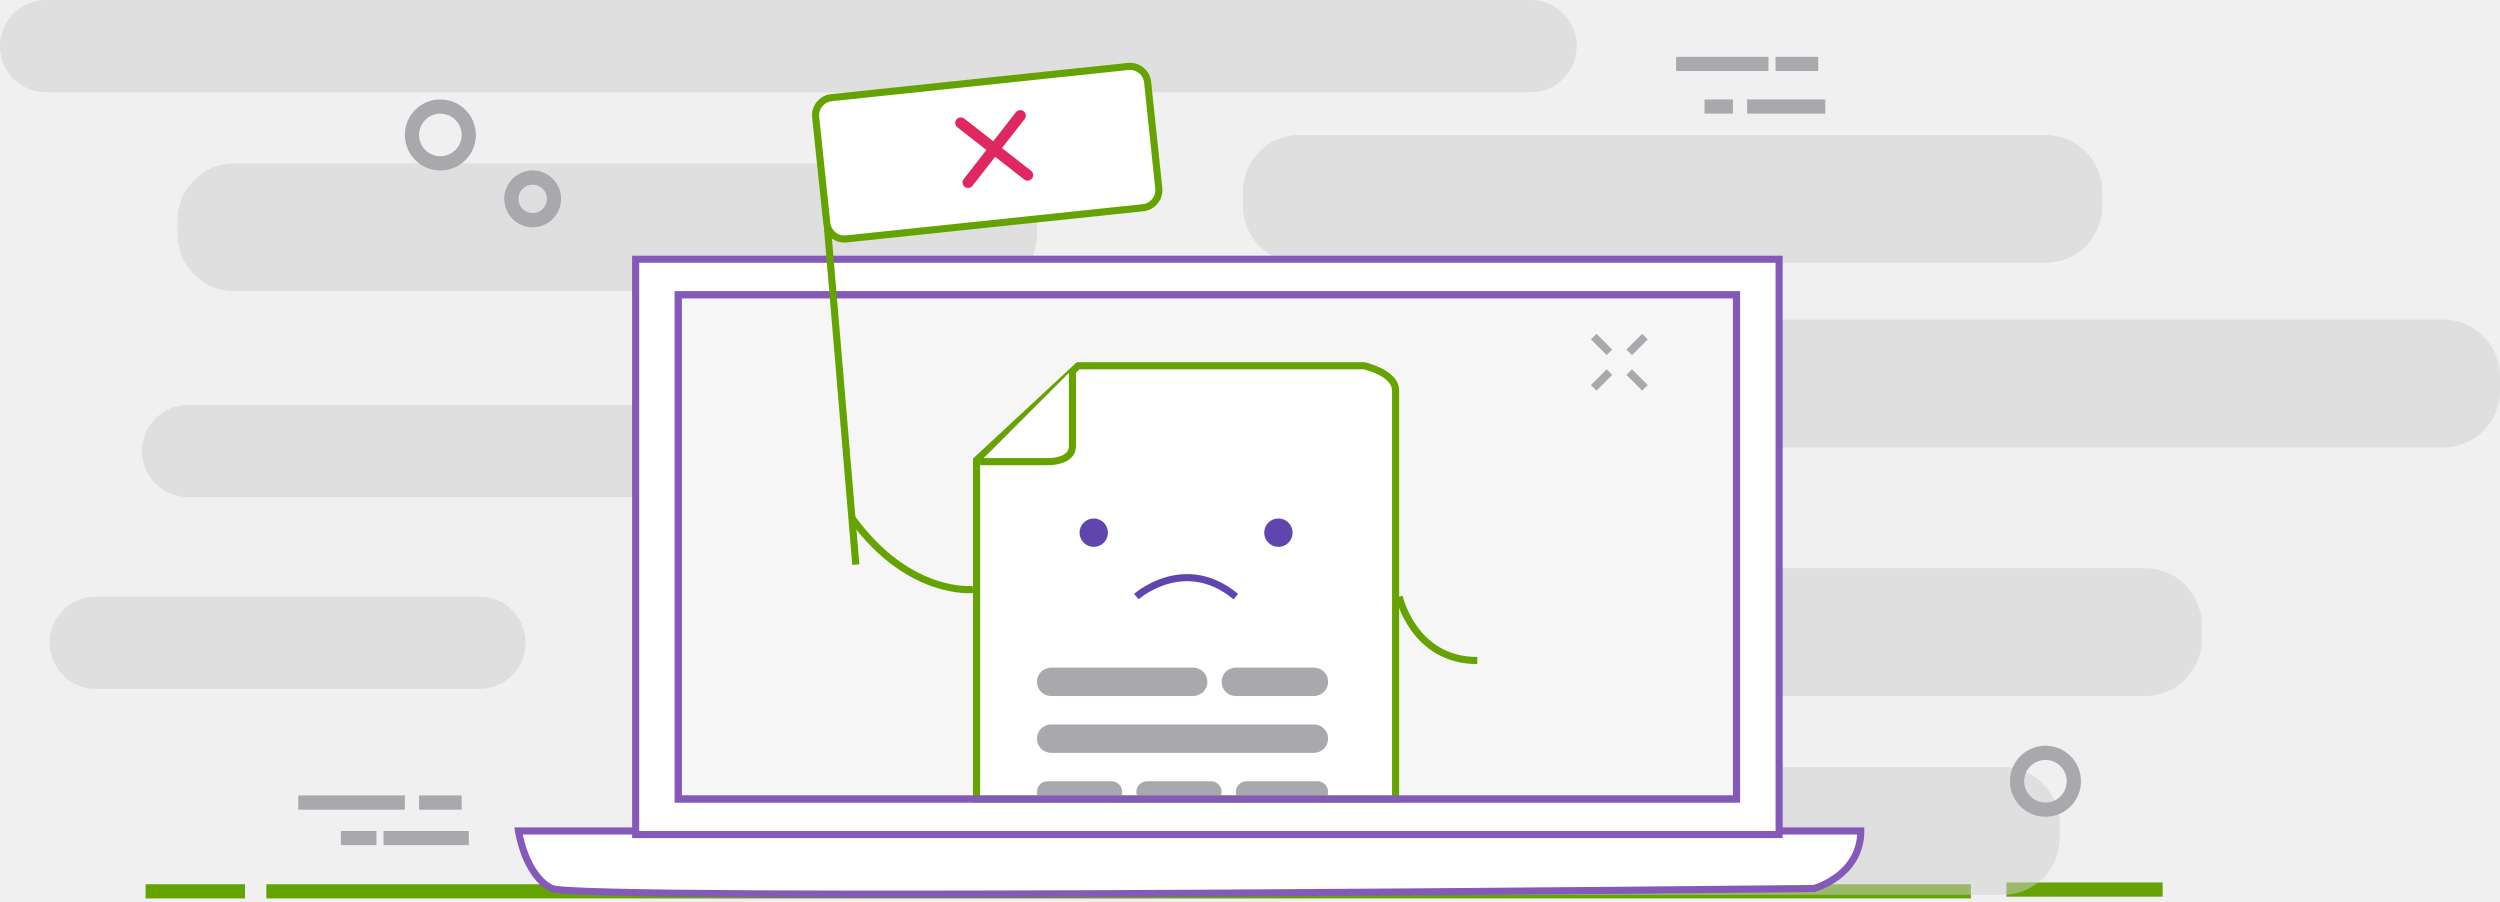
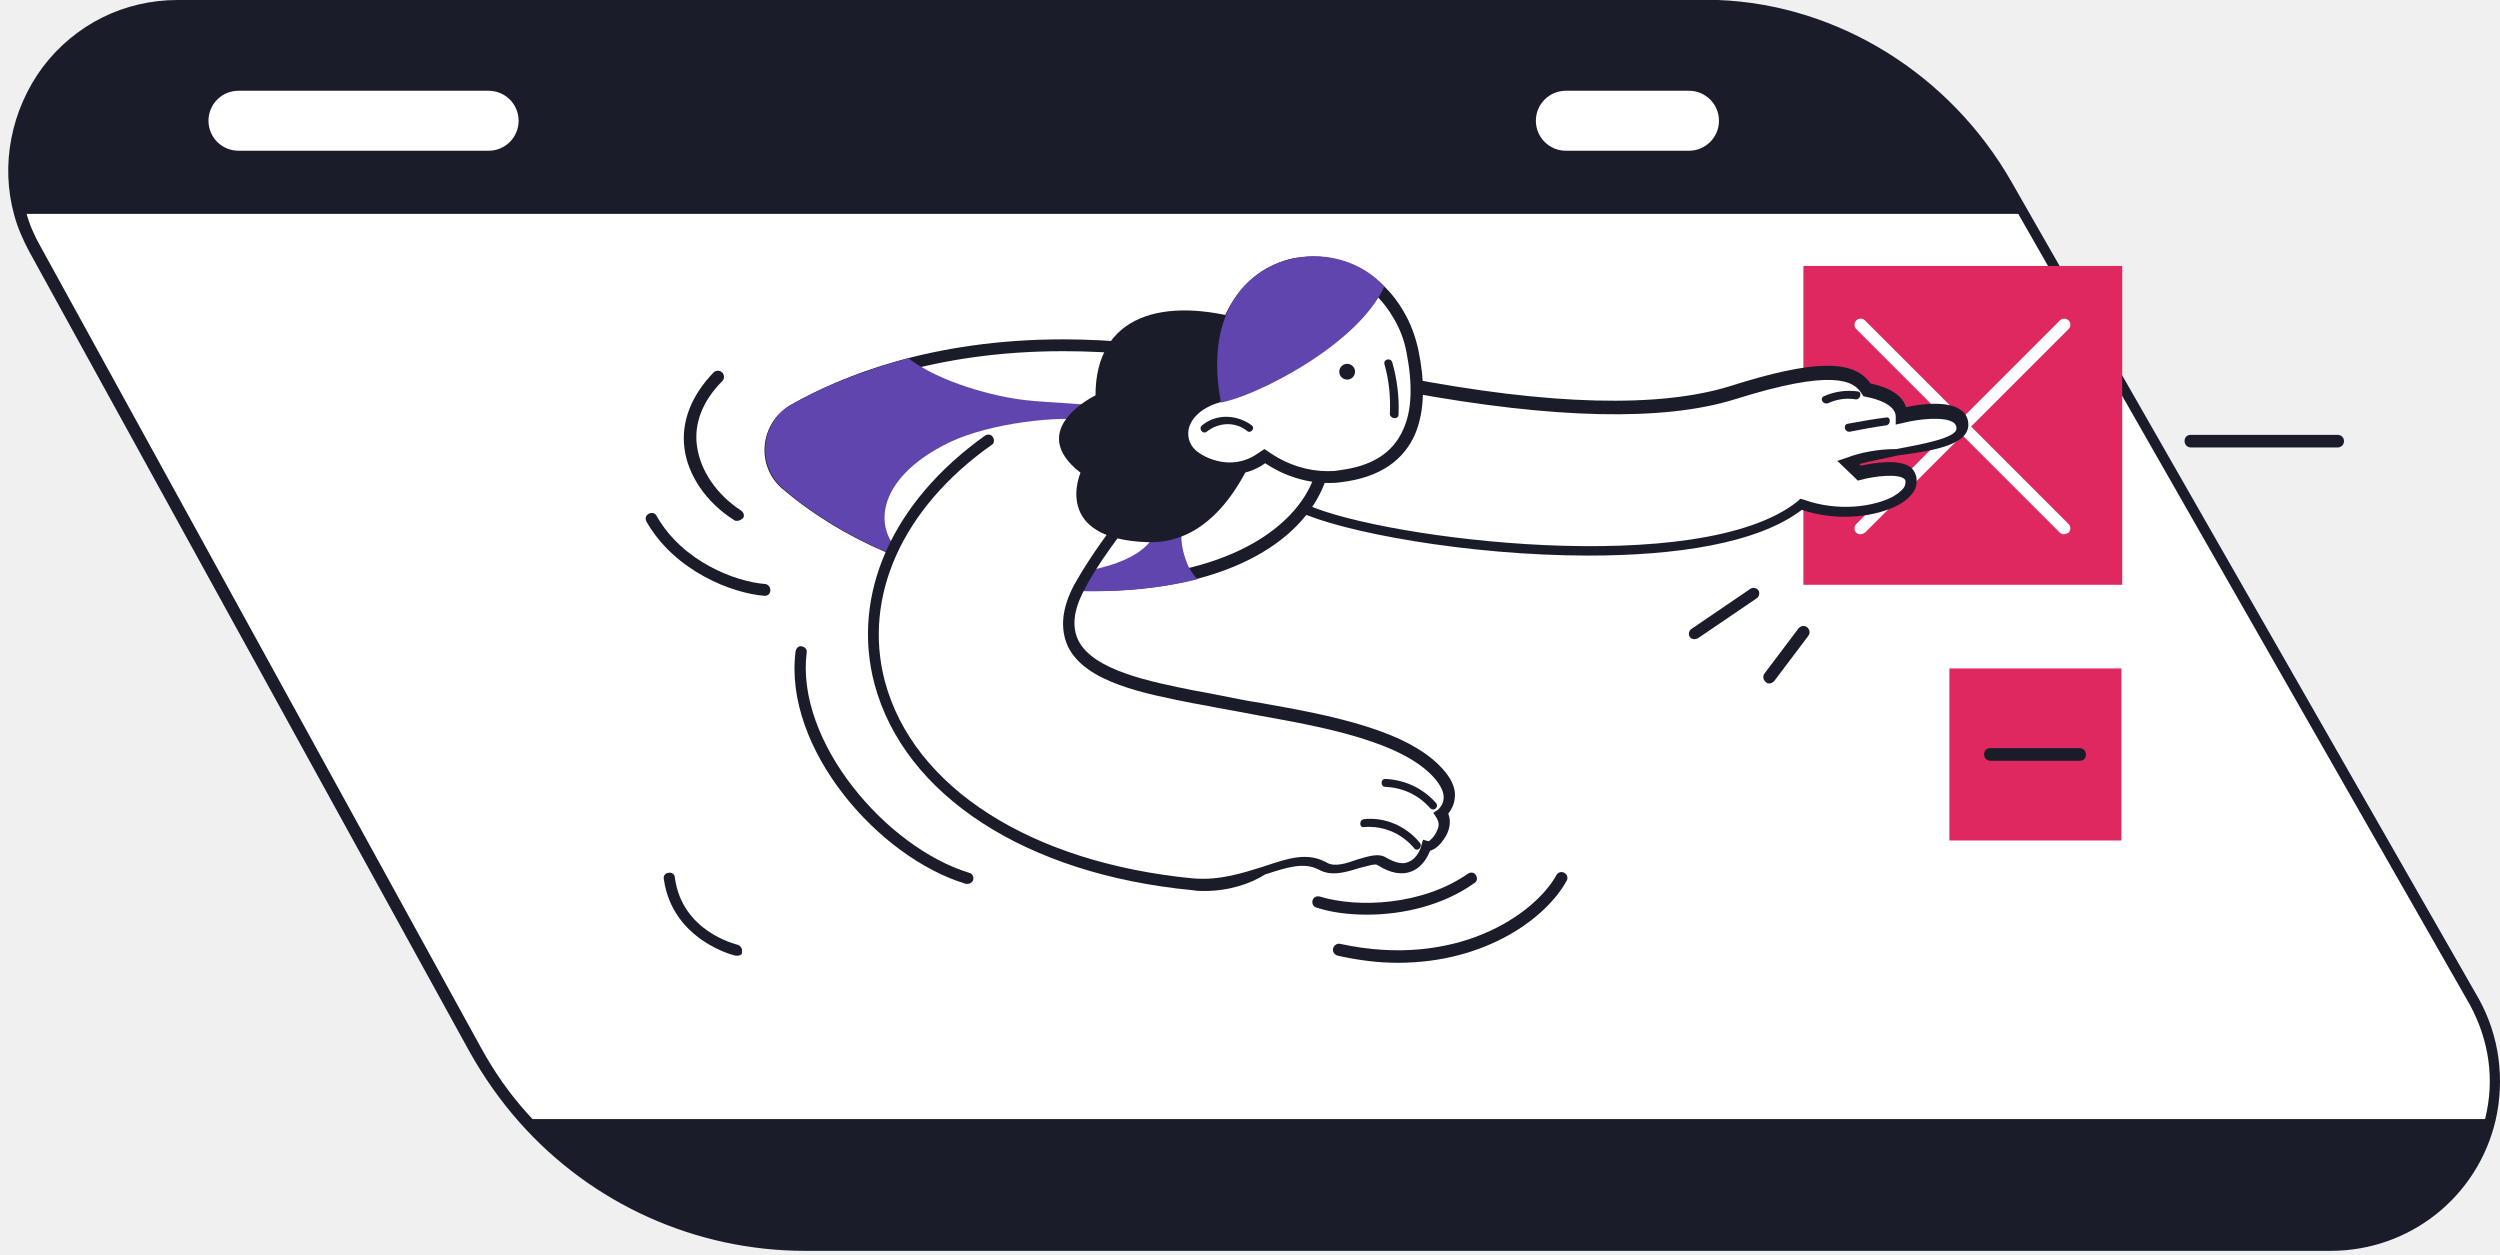
- <svg xmlns="http://www.w3.org/2000/svg" width="352" height="127" viewBox="0 0 352 127" fill="none">
-   <g id="ilustraÃ§Ã£o">
-     <path id="Line 3" d="M38.5 125.5H276.5" stroke="#65A300" stroke-width="2" stroke-linecap="square" />
-     <path id="Line 2" d="M21.5 125.5H33.5" stroke="#65A300" stroke-width="2" stroke-linecap="square" />
-     <path id="Line 2 Copy" d="M283.5 125.25H303.5" stroke="#65A300" stroke-width="2" stroke-linecap="square" />
-     <g id="nuvens">
-       <path id="Rectangle Copy 6" opacity="0.509" fill-rule="evenodd" clip-rule="evenodd" d="M7 90.5C7 86.91 9.91 84 13.5 84H67.5C71.09 84 74 86.91 74 90.5V90.5C74 94.09 71.09 97 67.5 97H13.5C9.91 97 7 94.09 7 90.5V90.5Z" fill="#CDCDD0" />
-       <rect id="Rectangle Copy 3" opacity="0.509" x="25" y="23" width="121" height="18" rx="8" fill="#CDCDD0" />
-       <rect id="Rectangle Copy 10" opacity="0.509" x="175" y="19" width="121" height="18" rx="8" fill="#CDCDD0" />
-       <path id="Rectangle Copy 5" opacity="0.509" fill-rule="evenodd" clip-rule="evenodd" d="M184 53C184 48.582 187.582 45 192 45H344C348.418 45 352 48.582 352 53V55C352 59.418 348.418 63 344 63H192C187.582 63 184 59.418 184 55V53Z" fill="#CDCDD0" />
-       <path id="Rectangle Copy 7" opacity="0.509" fill-rule="evenodd" clip-rule="evenodd" d="M204 88C204 83.582 207.582 80 212 80H302C306.418 80 310 83.582 310 88V90C310 94.418 306.418 98 302 98H212C207.582 98 204 94.418 204 90V88Z" fill="#CDCDD0" />
-       <path id="Rectangle Copy 8" opacity="0.509" fill-rule="evenodd" clip-rule="evenodd" d="M128 116C128 111.582 131.582 108 136 108H282C286.418 108 290 111.582 290 116V118C290 122.418 286.418 126 282 126H136C131.582 126 128 122.418 128 118V116Z" fill="#CDCDD0" />
-       <path id="Rectangle Copy 4" opacity="0.509" fill-rule="evenodd" clip-rule="evenodd" d="M20 63.5C20 59.91 22.91 57 26.5 57H235.5C239.09 57 242 59.91 242 63.5V63.5C242 67.09 239.09 70 235.5 70H26.5C22.91 70 20 67.09 20 63.5V63.5Z" fill="#CDCDD0" />
-       <path id="Rectangle Copy 9" opacity="0.509" fill-rule="evenodd" clip-rule="evenodd" d="M0 6.5C0 2.91 2.91 0 6.5 0H215.5C219.09 0 222 2.91 222 6.5V6.5C222 10.09 219.09 13 215.5 13H6.5C2.91 13 0 10.09 0 6.5V6.5Z" fill="#CDCDD0" />
-     </g>
-     <g id="computador">
-       <g id="Path 5">
-         <path fill-rule="evenodd" clip-rule="evenodd" d="M89.925 117H73C73 117 73.94 123.3 77.701 125.1C81.463 126.9 255.418 125.1 255.418 125.1C255.418 125.1 262 123.3 262 117H241.313" fill="white" />
-         <path d="M89.925 117H73C73 117 73.94 123.3 77.701 125.1C81.463 126.9 255.418 125.1 255.418 125.1C255.418 125.1 262 123.3 262 117H241.313" stroke="#8459B9" />
-       </g>
-       <rect id="Rectangle 4" x="89.5" y="36.5" width="161" height="81" fill="white" stroke="#8459B9" />
-       <rect id="Rectangle 3" opacity="0.7" x="95.5" y="41.5" width="149" height="71" fill="#F2F2F3" stroke="#8459B9" />
-       <path id="Oval 2" fill-rule="evenodd" clip-rule="evenodd" d="M158 79C159.105 79 160 78.105 160 77C160 75.895 159.105 75 158 75C156.895 75 156 75.895 156 77C156 78.105 156.895 79 158 79Z" fill="#6045AF" />
-       <path id="Oval 2 Copy" fill-rule="evenodd" clip-rule="evenodd" d="M184 79C185.105 79 186 78.105 186 77C186 75.895 185.105 75 184 75C182.895 75 182 75.895 182 77C182 78.105 182.895 79 184 79Z" fill="#6045AF" />
-       <path id="Line 4" d="M164.5 90.5H176.5" stroke="#6045AF" stroke-linecap="square" />
-     </g>
-     <g id="folha">
-       <path id="Path 2" d="M152 51.5H151.804L151.66 51.634L137.66 64.634L137.5 64.782V65V112V112.5H138H196H196.5V112H196C196.5 112 196.5 112 196.5 111.999V111.997V111.994V111.99V111.984V111.978V111.969V111.96V111.95V111.938V111.925V111.911V111.896V111.879V111.861V111.842V111.822V111.801V111.779V111.755V111.73V111.704V111.677V111.649V111.62V111.589V111.558V111.525V111.491V111.456V111.42V111.383V111.345V111.305V111.265V111.223V111.18V111.137V111.092V111.046V110.999V110.951V110.902V110.852V110.801V110.748V110.695V110.641V110.586V110.529V110.472V110.414V110.354V110.294V110.233V110.17V110.107V110.043V109.977V109.911V109.844V109.776V109.707V109.636V109.565V109.493V109.42V109.347V109.272V109.196V109.119V109.042V108.963V108.884V108.804V108.723V108.641V108.558V108.474V108.389V108.304V108.217V108.13V108.042V107.953V107.863V107.772V107.681V107.588V107.495V107.401V107.306V107.21V107.114V107.017V106.919V106.82V106.72V106.62V106.519V106.417V106.314V106.21V106.106V106.001V105.895V105.789V105.681V105.573V105.465V105.355V105.245V105.134V105.022V104.91V104.797V104.683V104.569V104.454V104.338V104.221V104.104V103.986V103.868V103.749V103.629V103.509V103.387V103.266V103.143V103.02V102.897V102.772V102.648V102.522V102.396V102.269V102.142V102.014V101.886V101.757V101.627V101.497V101.366V101.235V101.103V100.97V100.837V100.704V100.57V100.435V100.3V100.164V100.028V99.891V99.754V99.617V99.478V99.34V99.2V99.061V98.921V98.78V98.639V98.497V98.355V98.213V98.07V97.926V97.782V97.638V97.493V97.348V97.203V97.057V96.91V96.763V96.616V96.469V96.321V96.172V96.023V95.874V95.725V95.575V95.424V95.274V95.123V94.972V94.82V94.668V94.516V94.363V94.21V94.056V93.903V93.749V93.594V93.44V93.285V93.13V92.974V92.819V92.662V92.506V92.35V92.193V92.036V91.878V91.721V91.563V91.405V91.246V91.088V90.929V90.77V90.611V90.451V90.292V90.132V89.972V89.811V89.651V89.49V89.33V89.169V89.007V88.846V88.685V88.523V88.361V88.2V88.037V87.875V87.713V87.551V87.388V87.225V87.063V86.9V86.737V86.574V86.41V86.247V86.084V85.92V85.757V85.593V85.43V85.266V85.102V84.939V84.775V84.611V84.447V84.283V84.119V83.955V83.791V83.627V83.463V83.299V83.135V82.971V82.807V82.643V82.479V82.316V82.152V81.988V81.824V81.66V81.497V81.333V81.169V81.006V80.843V80.679V80.516V80.353V80.19V80.027V79.864V79.701V79.539V79.376V79.214V79.051V78.889V78.727V78.565V78.403V78.242V78.08V77.919V77.758V77.597V77.436V77.276V77.115V76.955V76.795V76.635V76.475V76.316V76.157V75.998V75.839V75.681V75.522V75.364V75.206V75.049V74.891V74.734V74.578V74.421V74.265V74.109V73.953V73.797V73.642V73.487V73.333V73.178V73.025V72.871V72.718V72.564V72.412V72.26V72.108V71.956V71.805V71.653V71.503V71.353V71.203V71.053V70.904V70.755V70.607V70.459V70.311V70.164V70.017V69.871V69.725V69.58V69.434V69.29V69.145V69.002V68.858V68.715V68.573V68.431V68.289V68.148V68.008V67.868V67.728V67.589V67.45V67.312V67.174V67.037V66.9V66.764V66.629V66.493V66.359V66.225V66.091V65.959V65.826V65.694V65.563V65.432V65.302V65.172V65.043V64.915V64.787V64.66V64.533V64.407V64.282V64.157V64.033V63.909V63.786V63.664V63.542V63.421V63.301V63.181V63.062V62.944V62.826V62.709V62.592V62.477V62.361V62.247V62.133V62.02V61.908V61.797V61.686V61.575V61.466V61.357V61.249V61.142V61.036V60.93V60.825V60.721V60.617V60.515V60.413V60.312V60.211V60.111V60.013V59.915V59.818V59.721V59.626V59.531V59.437V59.344V59.251V59.16V59.069V58.98V58.891V58.802V58.715V58.629V58.543V58.459V58.375V58.292V58.21V58.129V58.049V57.969V57.891V57.814V57.737V57.661V57.587V57.513V57.44V57.368V57.297V57.227V57.158V57.09V57.023V56.957V56.891V56.827V56.764V56.702V56.64V56.58V56.521V56.462V56.405V56.349V56.294V56.24V56.187V56.134V56.083V56.033V55.984V55.936V55.889V55.844V55.799V55.755V55.713V55.671V55.631V55.591V55.553V55.516V55.48V55.445V55.411V55.379V55.347V55.317V55.288V55.26V55.233V55.207V55.182V55.158V55.136V55.115V55.095V55.076V55.059V55.042V55.027V55.013V55C196.5 54.304 196.164 53.737 195.73 53.299C195.3 52.864 194.745 52.525 194.22 52.268C193.69 52.009 193.165 51.821 192.775 51.698C192.579 51.636 192.416 51.591 192.3 51.56C192.242 51.545 192.196 51.533 192.164 51.525L192.126 51.516L192.116 51.514L192.113 51.513L192.112 51.513L192.111 51.513C192.111 51.513 192.111 51.513 192 52L192.111 51.513L192.056 51.5H192H152Z" fill="white" stroke="#65A300" />
-       <path id="Combined Shape" fill-rule="evenodd" clip-rule="evenodd" d="M148 94C146.895 94 146 94.895 146 96C146 97.105 146.895 98 148 98H168C169.105 98 170 97.105 170 96C170 94.895 169.105 94 168 94H148ZM148 102C146.895 102 146 102.895 146 104C146 105.105 146.895 106 148 106H185C186.105 106 187 105.105 187 104C187 102.895 186.105 102 185 102H148ZM172 96C172 94.895 172.895 94 174 94H185C186.105 94 187 94.895 187 96C187 97.105 186.105 98 185 98H174C172.895 98 172 97.105 172 96ZM175.5 110C174.672 110 174 110.672 174 111.5C174 112.328 174.672 113 175.5 113H185.5C186.328 113 187 112.328 187 111.5C187 110.672 186.328 110 185.5 110H175.5ZM160 111.5C160 110.672 160.672 110 161.5 110H170.5C171.328 110 172 110.672 172 111.5C172 112.328 171.328 113 170.5 113H161.5C160.672 113 160 112.328 160 111.5ZM147.5 110C146.672 110 146 110.672 146 111.5C146 112.328 146.672 113 147.5 113H156.5C157.328 113 158 112.328 158 111.5C158 110.672 157.328 110 156.5 110H147.5Z" fill="#A8A8AD" />
-       <g id="Path 3">
-         <path fill-rule="evenodd" clip-rule="evenodd" d="M138 65H147.75C147.75 65 151 65 151 62.833C151 60.667 151 52 151 52" fill="white" />
-         <path d="M138 65H147.75C147.75 65 151 65 151 62.833C151 60.667 151 52 151 52" stroke="#65A300" />
-       </g>
-       <g id="rosto">
-         <path id="Oval 2 Copy_2" fill-rule="evenodd" clip-rule="evenodd" d="M180 77C181.105 77 182 76.105 182 75C182 73.895 181.105 73 180 73C178.895 73 178 73.895 178 75C178 76.105 178.895 77 180 77Z" fill="#6045AF" />
-         <path id="Oval 2_2" fill-rule="evenodd" clip-rule="evenodd" d="M154 77C155.105 77 156 76.105 156 75C156 73.895 155.105 73 154 73C152.895 73 152 73.895 152 75C152 76.105 152.895 77 154 77Z" fill="#6045AF" />
-         <path id="Path 8" d="M160 84C160 84 166.759 78 174 84" stroke="#6045AF" />
-       </g>
-     </g>
-     <rect id="moldura notebook" x="95.5" y="41.5" width="149" height="71" stroke="#8459B9" />
-     <g id="detalhes">
-       <path id="Combined Shape Copy 2" fill-rule="evenodd" clip-rule="evenodd" d="M224 47.784L226.216 50L227 49.216L224.784 47L224 47.784ZM232 47.784L229.784 50L229 49.216L231.216 47L232 47.784ZM229.784 52L232 54.216L231.216 55L229 52.784L229.784 52ZM224 54.216L226.216 52L227 52.784L224.784 55L224 54.216Z" fill="#A8A8AD" />
-       <path id="Oval 3" fill-rule="evenodd" clip-rule="evenodd" d="M288 114C290.209 114 292 112.209 292 110C292 107.791 290.209 106 288 106C285.791 106 284 107.791 284 110C284 112.209 285.791 114 288 114Z" stroke="#A8A8AD" stroke-width="2" />
-       <path id="Oval 3 Copy" fill-rule="evenodd" clip-rule="evenodd" d="M62 23C64.209 23 66 21.209 66 19C66 16.791 64.209 15 62 15C59.791 15 58 16.791 58 19C58 21.209 59.791 23 62 23Z" stroke="#A8A8AD" stroke-width="2" />
-       <path id="Oval 3 Copy 2" fill-rule="evenodd" clip-rule="evenodd" d="M75 31C76.657 31 78 29.657 78 28C78 26.343 76.657 25 75 25C73.343 25 72 26.343 72 28C72 29.657 73.343 31 75 31Z" stroke="#A8A8AD" stroke-width="2" />
-       <path id="Combined Shape_2" fill-rule="evenodd" clip-rule="evenodd" d="M57 114H42V112H57V114ZM66 119H54V117H66V119ZM59 114H65V112H59V114ZM53 119H48V117H53V119Z" fill="#A8A8AD" />
-       <path id="Combined Shape Copy 4" fill-rule="evenodd" clip-rule="evenodd" d="M249 10H236V8H249V10ZM257 16H246V14H257V16ZM250 10H256V8H250V10ZM244 16H240V14H244V16Z" fill="#A8A8AD" />
-     </g>
-     <path id="braÃ§o direito" d="M197 84C197 84 199 93 208 93" stroke="#65A300" />
-     <path id="braco esquerdo" d="M137 83C137 83 128 84 120 73" stroke="#65A300" />
-     <path id="Path 11" d="M120.5 79.5L116.5 32" stroke="#65A300" />
-     <rect id="Rectangle 2" x="114.583" y="14.011" width="47" height="20" rx="2.5" transform="rotate(-6 114.583 14.0112)" fill="white" stroke="#65A300" />
-     <g id="Clear/close">
-       <path fill-rule="evenodd" clip-rule="evenodd" d="M143.829 16.06C143.707 15.964 143.53 15.986 143.434 16.108L139.934 20.588L135.454 17.088C135.332 16.992 135.155 17.014 135.06 17.136C134.964 17.259 134.986 17.436 135.108 17.531L139.588 21.031L136.088 25.511C135.992 25.633 136.014 25.81 136.136 25.906C136.259 26.001 136.436 25.98 136.531 25.857L140.031 21.378L144.511 24.878C144.633 24.973 144.81 24.951 144.906 24.829C145.001 24.707 144.98 24.53 144.857 24.434L140.377 20.934L143.877 16.454C143.973 16.332 143.951 16.155 143.829 16.06Z" fill="#DF285F" />
-       <path d="M143.434 16.108L143.828 16.416L143.828 16.416L143.434 16.108ZM143.829 16.06L143.521 16.454L143.521 16.454L143.829 16.06ZM139.934 20.588L139.626 20.982L140.02 21.29L140.328 20.896L139.934 20.588ZM135.454 17.088L135.147 17.482L135.147 17.482L135.454 17.088ZM135.06 17.136L135.454 17.444L135.454 17.444L135.06 17.136ZM135.108 17.531L135.416 17.137L135.416 17.137L135.108 17.531ZM139.588 21.031L139.982 21.339L140.29 20.945L139.896 20.637L139.588 21.031ZM136.088 25.511L135.694 25.203L135.694 25.203L136.088 25.511ZM136.136 25.906L135.829 26.3L135.829 26.3L136.136 25.906ZM136.531 25.857L136.137 25.549L136.137 25.549L136.531 25.857ZM140.031 21.378L140.339 20.983L139.945 20.676L139.637 21.07L140.031 21.378ZM144.511 24.878L144.203 25.271L144.203 25.271L144.511 24.878ZM144.906 24.829L144.512 24.521L144.512 24.521L144.906 24.829ZM144.857 24.434L145.165 24.04L145.165 24.04L144.857 24.434ZM140.377 20.934L139.983 20.626L139.676 21.02L140.07 21.328L140.377 20.934ZM143.877 16.454L144.271 16.762L144.271 16.762L143.877 16.454ZM143.828 16.416C143.754 16.511 143.616 16.528 143.521 16.454L144.137 15.666C143.797 15.4 143.306 15.46 143.04 15.8L143.828 16.416ZM140.328 20.896L143.828 16.416L143.04 15.8L139.54 20.28L140.328 20.896ZM135.147 17.482L139.626 20.982L140.242 20.194L135.762 16.694L135.147 17.482ZM135.454 17.444C135.379 17.539 135.242 17.556 135.147 17.482L135.762 16.694C135.422 16.428 134.931 16.488 134.666 16.828L135.454 17.444ZM135.416 17.137C135.511 17.212 135.528 17.349 135.454 17.444L134.666 16.828C134.4 17.169 134.46 17.66 134.8 17.925L135.416 17.137ZM139.896 20.637L135.416 17.137L134.8 17.925L139.28 21.425L139.896 20.637ZM136.482 25.819L139.982 21.339L139.194 20.723L135.694 25.203L136.482 25.819ZM136.444 25.512C136.539 25.586 136.556 25.724 136.482 25.819L135.694 25.203C135.428 25.543 135.489 26.034 135.829 26.3L136.444 25.512ZM136.137 25.549C136.212 25.454 136.349 25.437 136.444 25.512L135.829 26.3C136.169 26.565 136.66 26.505 136.925 26.165L136.137 25.549ZM139.637 21.07L136.137 25.549L136.925 26.165L140.425 21.685L139.637 21.07ZM144.819 24.483L140.339 20.983L139.723 21.771L144.203 25.271L144.819 24.483ZM144.512 24.521C144.586 24.426 144.724 24.409 144.819 24.483L144.203 25.271C144.543 25.537 145.034 25.477 145.3 25.137L144.512 24.521ZM144.549 24.828C144.454 24.754 144.437 24.616 144.512 24.521L145.3 25.137C145.565 24.797 145.505 24.306 145.165 24.04L144.549 24.828ZM140.07 21.328L144.549 24.828L145.165 24.04L140.685 20.54L140.07 21.328ZM143.483 16.147L139.983 20.626L140.771 21.242L144.271 16.762L143.483 16.147ZM143.521 16.454C143.426 16.379 143.409 16.242 143.483 16.147L144.271 16.762C144.537 16.422 144.477 15.931 144.137 15.666L143.521 16.454Z" fill="#DF285F" />
-     </g>
-     <mask id="mask0" mask-type="alpha" maskUnits="userSpaceOnUse" x="133" y="14" width="14" height="14">
-       <g id="Clear/close_2">
-         <path fill-rule="evenodd" clip-rule="evenodd" d="M143.829 16.06C143.707 15.964 143.53 15.986 143.434 16.108L139.934 20.588L135.454 17.088C135.332 16.992 135.155 17.014 135.06 17.136C134.964 17.259 134.986 17.436 135.108 17.531L139.588 21.031L136.088 25.511C135.992 25.633 136.014 25.81 136.136 25.906C136.259 26.001 136.436 25.98 136.531 25.857L140.031 21.378L144.511 24.878C144.633 24.973 144.81 24.951 144.906 24.829C145.001 24.707 144.98 24.53 144.857 24.434L140.377 20.934L143.877 16.454C143.973 16.332 143.951 16.155 143.829 16.06Z" fill="white" />
-         <path d="M143.434 16.108L143.04 15.8L143.04 15.8L143.434 16.108ZM143.829 16.06L144.137 15.666L144.137 15.666L143.829 16.06ZM139.934 20.588L139.626 20.982L140.02 21.29L140.328 20.896L139.934 20.588ZM135.454 17.088L135.762 16.694L135.762 16.694L135.454 17.088ZM135.06 17.136L135.454 17.444L135.454 17.444L135.06 17.136ZM135.108 17.531L135.416 17.137L135.416 17.137L135.108 17.531ZM139.588 21.031L139.982 21.339L140.29 20.945L139.896 20.637L139.588 21.031ZM136.088 25.511L136.482 25.819L136.482 25.819L136.088 25.511ZM136.136 25.906L136.444 25.512L136.136 25.906ZM136.531 25.857L136.137 25.549L136.137 25.549L136.531 25.857ZM140.031 21.378L140.339 20.983L139.945 20.676L139.637 21.07L140.031 21.378ZM144.511 24.878L144.819 24.483L144.819 24.483L144.511 24.878ZM144.906 24.829L145.3 25.137L145.3 25.137L144.906 24.829ZM144.857 24.434L145.165 24.04L144.857 24.434ZM140.377 20.934L139.983 20.626L139.676 21.02L140.07 21.328L140.377 20.934ZM143.877 16.454L143.483 16.147L143.483 16.147L143.877 16.454ZM143.828 16.416C143.754 16.511 143.616 16.528 143.521 16.454L144.137 15.666C143.797 15.4 143.306 15.46 143.04 15.8L143.828 16.416ZM140.328 20.896L143.828 16.416L143.04 15.8L139.54 20.28L140.328 20.896ZM135.147 17.482L139.626 20.982L140.242 20.194L135.762 16.694L135.147 17.482ZM135.454 17.444C135.379 17.539 135.242 17.556 135.147 17.482L135.762 16.694C135.422 16.428 134.931 16.488 134.666 16.828L135.454 17.444ZM135.416 17.137C135.511 17.212 135.528 17.349 135.454 17.444L134.666 16.828C134.4 17.169 134.46 17.66 134.8 17.925L135.416 17.137ZM139.896 20.637L135.416 17.137L134.8 17.925L139.28 21.425L139.896 20.637ZM136.482 25.819L139.982 21.339L139.194 20.723L135.694 25.203L136.482 25.819ZM136.444 25.512C136.539 25.586 136.556 25.724 136.482 25.819L135.694 25.203C135.428 25.543 135.489 26.034 135.829 26.3L136.444 25.512ZM136.137 25.549C136.212 25.454 136.349 25.437 136.444 25.512L135.829 26.3C136.169 26.565 136.66 26.505 136.925 26.165L136.137 25.549ZM139.637 21.07L136.137 25.549L136.925 26.165L140.425 21.685L139.637 21.07ZM144.819 24.483L140.339 20.983L139.723 21.771L144.203 25.271L144.819 24.483ZM144.512 24.521C144.586 24.426 144.724 24.409 144.819 24.483L144.203 25.271C144.543 25.537 145.034 25.477 145.3 25.137L144.512 24.521ZM144.549 24.828C144.454 24.754 144.437 24.616 144.512 24.521L145.3 25.137C145.565 24.797 145.505 24.306 145.165 24.04L144.549 24.828ZM140.07 21.328L144.549 24.828L145.165 24.04L140.685 20.54L140.07 21.328ZM143.483 16.147L139.983 20.626L140.771 21.242L144.271 16.762L143.483 16.147ZM143.521 16.454C143.426 16.379 143.409 16.242 143.483 16.147L144.271 16.762C144.537 16.422 144.477 15.931 144.137 15.666L143.521 16.454Z" fill="white" />
-       </g>
-     </mask>
-     <g mask="url(#mask0)">
- </g>
-   </g>
+ <svg xmlns="http://www.w3.org/2000/svg" width="293" height="147" viewBox="0 0 293 147" fill="none">
+   <path d="M291.827 131.154C289.884 139.293 282.67 145.952 273.143 145.952H94.356C81.593 145.952 69.661 140.495 61.337 131.154C59.117 128.749 57.267 125.974 55.602 123.107L3.992 29.227C3.252 27.84 2.697 26.453 2.327 25.065C-1.003 13.226 7.784 0.74 20.918 0.74H199.705C200.26 0.74 200.907 0.74 201.462 0.74C215.613 1.295 228.285 9.434 235.314 21.736L290.069 117.465C292.474 121.904 292.937 126.714 291.827 131.154Z" fill="white" />
+   <path d="M273.144 146.6H94.356C81.593 146.6 69.384 141.143 60.874 131.524C58.655 129.026 56.712 126.252 55.047 123.292L3.437 29.505C2.697 28.118 2.049 26.638 1.679 25.25C0.015 19.331 1.31 12.856 5.009 7.862C8.801 2.867 14.536 0 20.825 0H199.612C200.167 0 200.815 0 201.37 0C215.428 0.555 228.562 8.694 235.777 21.366L290.532 117.095C292.937 121.442 293.584 126.529 292.474 131.339C290.347 140.31 282.393 146.6 273.144 146.6ZM20.918 1.387C15.091 1.387 9.726 4.07 6.212 8.694C2.697 13.319 1.495 19.331 3.067 24.88C3.437 26.268 3.992 27.563 4.732 28.858L56.342 122.737C57.915 125.604 59.764 128.286 61.984 130.691C70.216 139.94 82.055 145.305 94.449 145.305H273.236C281.838 145.305 289.237 139.478 291.272 131.061C292.382 126.529 291.734 121.997 289.515 117.835L234.852 22.106C227.915 9.897 215.151 2.035 201.555 1.48C201 1.48 200.445 1.48 199.89 1.48H20.918V1.387Z" fill="#1B1C29" />
+   <path d="M237.164 25.065H2.327C-1.003 13.226 7.784 0.74 20.918 0.74C20.918 0.74 200.907 0.74 201.462 0.74C215.613 1.295 228.285 9.434 235.314 21.736L237.164 25.065Z" fill="#1B1C29" />
+   <path d="M291.827 131.154C289.884 139.293 282.67 145.952 273.143 145.952H94.356C81.593 145.952 69.661 140.403 61.337 131.154H291.827Z" fill="#1B1C29" />
+   <path d="M57.267 17.666H27.947C26.005 17.666 24.433 16.094 24.433 14.151C24.433 12.209 26.005 10.637 27.947 10.637H57.267C59.209 10.637 60.782 12.209 60.782 14.151C60.782 16.094 59.209 17.666 57.267 17.666Z" fill="white" />
+   <path d="M197.947 17.666H183.519C181.576 17.666 180.004 16.094 180.004 14.151C180.004 12.209 181.576 10.637 183.519 10.637H197.947C199.89 10.637 201.462 12.209 201.462 14.151C201.462 16.094 199.89 17.666 197.947 17.666Z" fill="white" />
+   <path d="M113.41 103.591C113.317 103.591 113.317 103.591 113.225 103.591C102.958 100.539 91.767 87.682 93.246 76.306C93.339 75.936 93.617 75.659 93.986 75.751C94.356 75.844 94.634 76.121 94.541 76.491C93.246 86.942 103.883 99.336 113.595 102.296C113.965 102.389 114.15 102.759 114.057 103.129C113.965 103.406 113.687 103.591 113.41 103.591Z" fill="#1B1C29" />
+   <path d="M86.402 61.045C86.31 61.045 86.125 61.045 86.032 60.952C82.795 58.917 80.575 55.68 80.205 52.443C79.835 49.391 81.038 46.339 83.627 43.656C83.905 43.379 84.367 43.379 84.645 43.656C84.922 43.934 84.922 44.396 84.645 44.674C82.332 46.986 81.315 49.668 81.685 52.258C82.055 55.125 83.997 57.992 86.865 59.842C87.142 60.027 87.327 60.49 87.049 60.767C86.865 60.86 86.68 61.045 86.402 61.045Z" fill="#1B1C29" />
+   <path d="M89.639 69.832C85.847 69.554 79.095 66.964 75.766 61.137C75.581 60.767 75.673 60.397 76.043 60.212C76.413 60.027 76.783 60.12 76.968 60.49C80.02 65.854 86.217 68.167 89.639 68.444C90.009 68.444 90.287 68.814 90.287 69.184C90.287 69.554 90.009 69.832 89.639 69.832Z" fill="#1B1C29" />
+   <path d="M86.402 112.008C86.31 112.008 86.31 112.008 86.217 112.008C86.125 112.008 78.818 110.25 77.8 103.036C77.708 102.666 77.985 102.296 78.355 102.296C78.725 102.204 79.095 102.481 79.095 102.851C79.928 109.141 86.125 110.62 86.402 110.713C86.772 110.805 87.049 111.175 86.957 111.545C87.049 111.823 86.772 112.008 86.402 112.008Z" fill="#1B1C29" />
+   <path d="M128.116 68.537C124.879 68.537 121.457 68.259 117.942 67.797C105.548 66.039 97.131 60.86 92.229 56.79C90.842 55.68 90.194 53.923 90.287 52.166C90.472 50.408 91.397 48.836 92.969 48.003C98.981 44.581 109.433 40.419 124.601 40.419C130.336 40.419 136.348 40.974 142.545 42.176C146.707 43.009 151.979 45.784 154.106 49.668C155.309 51.796 155.401 54.108 154.569 56.42C151.701 64.004 141.805 68.537 128.116 68.537Z" fill="white" />
+   <path d="M124.601 41.159C130.336 41.159 136.255 41.714 142.452 42.916C146.429 43.656 151.516 46.339 153.551 50.038C154.661 51.98 154.754 54.015 153.921 56.143C151.794 61.785 143.84 67.797 128.024 67.797C124.879 67.797 121.457 67.519 117.942 67.057C105.64 65.392 97.409 60.212 92.599 56.235C91.397 55.218 90.842 53.738 90.934 52.258C91.027 50.686 91.952 49.391 93.246 48.651C99.351 45.229 109.618 41.159 124.601 41.159ZM124.601 39.772C109.248 39.772 98.704 44.026 92.692 47.448C88.992 49.576 88.529 54.663 91.767 57.345C96.669 61.507 105.178 66.779 117.757 68.537C121.457 68.999 124.879 69.276 128.024 69.276C143.47 69.276 152.534 63.635 155.216 56.698C158.361 48.466 148.742 42.731 142.73 41.529C136.07 40.327 130.058 39.772 124.601 39.772Z" fill="#1B1C29" />
+   <path d="M138.938 65.484C138.105 63.264 138.475 60.767 138.938 58.455C139.4 56.235 140.51 54.663 139.308 52.72C135.7 46.893 125.711 47.541 120.162 46.894C116.74 46.523 110.173 44.859 106.473 41.991C100.553 43.564 95.929 45.599 92.692 47.448C89.084 49.576 88.622 54.57 91.859 57.345C96.761 61.507 105.271 66.779 117.849 68.537C127.006 69.832 134.498 69.369 140.325 67.889C139.678 67.149 139.215 66.409 138.938 65.484Z" fill="#6045AF" />
+   <path d="M248.726 31.17H211.359V68.537H248.726V31.17Z" fill="#DF285F" />
+   <path d="M241.881 62.617C241.696 62.617 241.511 62.525 241.419 62.432L217.556 38.569C217.278 38.292 217.278 37.829 217.556 37.552C217.833 37.274 218.296 37.274 218.573 37.552L242.436 61.415C242.714 61.692 242.714 62.155 242.436 62.432C242.251 62.525 242.066 62.617 241.881 62.617Z" fill="white" />
+   <path d="M218.018 62.617C217.833 62.617 217.648 62.525 217.556 62.432C217.278 62.155 217.278 61.692 217.556 61.415L241.419 37.552C241.696 37.274 242.159 37.274 242.436 37.552C242.714 37.829 242.714 38.292 242.436 38.569L218.573 62.432C218.388 62.525 218.203 62.617 218.018 62.617Z" fill="white" />
+   <path d="M248.633 78.341H228.47V98.504H248.633V78.341Z" fill="#DF285F" />
+   <path d="M273.976 52.443H256.772C256.402 52.443 256.032 52.166 256.032 51.703C256.032 51.241 256.31 50.963 256.772 50.963H273.976C274.346 50.963 274.716 51.241 274.716 51.703C274.716 52.166 274.346 52.443 273.976 52.443Z" fill="#1B1C29" />
+   <path d="M243.731 89.162H233.279C232.909 89.162 232.539 88.885 232.539 88.422C232.539 87.96 232.817 87.682 233.279 87.682H243.731C244.101 87.682 244.471 87.96 244.471 88.422C244.471 88.885 244.193 89.162 243.731 89.162Z" fill="#1B1C29" />
+   <path d="M198.595 74.918C198.41 74.918 198.132 74.826 198.04 74.641C197.855 74.364 197.947 73.901 198.225 73.716L205.162 68.999C205.439 68.814 205.902 68.907 206.087 69.184C206.272 69.462 206.179 69.924 205.902 70.109L198.965 74.826C198.872 74.826 198.687 74.918 198.595 74.918Z" fill="#1B1C29" />
+   <path d="M207.382 80.098C207.197 80.098 207.104 80.098 206.919 79.913C206.642 79.636 206.549 79.266 206.827 78.896L210.804 73.624C211.081 73.346 211.451 73.254 211.821 73.531C212.099 73.809 212.191 74.179 211.914 74.549L207.937 79.821C207.752 80.006 207.567 80.098 207.382 80.098Z" fill="#1B1C29" />
+   <path d="M163.818 112.84C161.598 112.84 159.286 112.563 156.789 112.008C156.419 111.915 156.141 111.545 156.234 111.175C156.326 110.805 156.696 110.528 157.066 110.62C170.662 113.58 179.819 107.198 182.409 102.574C182.594 102.204 183.056 102.111 183.334 102.296C183.704 102.481 183.796 102.944 183.611 103.221C181.299 107.476 174.269 112.84 163.818 112.84Z" fill="#1B1C29" />
+   <path d="M160.211 107.198C157.991 107.198 155.956 106.921 154.291 106.366C153.921 106.273 153.736 105.903 153.829 105.533C153.921 105.163 154.291 104.978 154.661 105.071C159.193 106.458 166.778 106.088 172.05 102.389C172.327 102.204 172.79 102.204 172.975 102.574C173.16 102.851 173.16 103.314 172.79 103.499C169.182 106.088 164.465 107.198 160.211 107.198Z" fill="#1B1C29" />
+   <path d="M229.95 49.761C229.95 46.801 222.828 48.466 222.828 48.466C222.828 45.968 218.851 45.506 218.851 45.506C217.556 43.286 214.226 42.361 203.127 45.876C192.583 49.206 176.304 47.171 164.465 44.859C164.465 47.171 160.396 52.35 156.881 53.923V54.015C155.956 55.958 155.216 58.085 153.921 59.842C164.003 63.635 199.705 68.167 211.174 58.917C217.001 61.137 223.475 59.01 224.03 56.698C224.678 53.645 218.018 55.403 218.018 55.403L216.723 54.2C221.533 52.628 229.95 52.35 229.95 49.761Z" fill="white" />
+   <path d="M230.69 49.761C230.69 49.113 230.412 48.466 229.857 48.096C228.377 46.893 224.955 47.356 223.383 47.726C222.828 45.783 220.146 45.136 219.221 44.951C217.278 42.084 212.469 42.176 202.85 45.229C194.618 47.818 181.669 47.541 164.465 44.211L163.633 44.026V44.859C163.633 46.061 161.876 49.113 159.193 51.426C157.621 52.813 156.141 53.645 154.939 53.738C154.661 54.663 154.291 55.588 153.921 56.513C153.459 57.715 152.811 58.825 152.164 59.935C157.158 62.34 172.05 65.114 186.201 65.114C196.283 65.114 205.994 63.727 211.174 59.75C215.521 61.23 220.053 60.49 222.458 59.195C223.66 58.547 224.4 57.715 224.585 56.883C224.77 55.865 224.4 55.31 224.123 54.94C222.828 53.645 219.406 54.293 218.111 54.57L217.926 54.385C219.313 54.015 220.885 53.738 222.458 53.368C226.897 52.813 230.69 52.073 230.69 49.761ZM216.446 53.645L215.336 54.015L217.741 56.328L218.111 56.235C219.776 55.773 222.55 55.495 223.198 56.143C223.29 56.235 223.383 56.328 223.29 56.79C223.198 57.253 222.643 57.715 221.903 58.178C219.683 59.38 215.428 60.027 211.359 58.547L210.989 58.455L210.711 58.732C199.335 67.889 162.246 63.172 153.274 59.195C153.459 58.732 153.829 57.9 154.106 57.345C154.476 56.513 154.754 55.865 154.939 55.495C156.974 55.403 159.101 53.83 160.211 52.813C162.338 50.963 164.558 48.003 165.02 45.968C182.131 49.113 194.988 49.391 203.312 46.801C214.781 43.194 217.278 44.581 218.203 46.154L218.388 46.431L218.758 46.523C218.758 46.523 222.18 47.078 222.18 48.836V49.761L223.013 49.576C224.77 49.113 228.007 48.743 229.025 49.576C229.21 49.761 229.302 49.946 229.302 50.223C229.302 51.333 225.233 52.073 222.273 52.628C220.238 52.628 218.111 52.998 216.446 53.645Z" fill="#1B1C29" />
+   <path d="M217.741 45.876C216.353 45.691 215.058 45.876 213.764 46.431C213.209 46.709 213.671 47.448 214.226 47.263C215.243 46.801 216.353 46.616 217.463 46.801C218.018 46.894 218.296 45.968 217.741 45.876Z" fill="#1B1C29" />
+   <path d="M221.071 48.928C219.591 49.113 218.018 49.391 216.538 49.668C215.983 49.761 216.168 50.686 216.816 50.593C218.203 50.316 219.683 50.038 221.071 49.853C221.625 49.761 221.625 48.836 221.071 48.928Z" fill="#1B1C29" />
+   <path d="M111.375 51.795C102.311 56.143 102.311 62.432 105.918 65.022C109.525 67.612 130.336 69.554 134.96 63.264C139.585 56.975 136.718 50.871 127.746 49.298C124.231 48.651 116.092 49.576 111.375 51.795Z" fill="white" />
+   <path d="M115.907 51.703C91.027 69.369 101.478 100.076 139.862 103.684C146.892 104.331 151.424 99.521 155.309 101.741C157.436 102.944 160.858 100.354 162.153 101.186C166.408 103.776 167.425 99.429 167.425 99.429C168.165 99.614 170.292 97.302 169.182 95.637C169.182 95.637 171.402 94.064 169.09 91.197C164.373 85.278 150.407 84.075 143.1 82.41C135.793 80.746 121.179 79.636 126.821 68.999C128.486 65.762 131.723 61.692 131.723 61.6" fill="white" />
+   <path d="M141.157 104.423C140.695 104.423 140.232 104.423 139.77 104.331C120.254 102.481 106.01 93.232 102.496 80.191C99.721 69.739 104.531 58.825 115.445 51.056C115.722 50.871 116.185 50.871 116.37 51.241C116.554 51.518 116.554 51.98 116.185 52.166C105.733 59.565 101.108 69.924 103.698 79.821C107.028 92.307 120.809 101.094 139.77 102.944C143.007 103.221 145.689 102.296 148.094 101.556C150.869 100.631 153.181 99.799 155.494 101.094C156.419 101.649 157.806 101.186 159.101 100.724C160.396 100.354 161.506 99.984 162.338 100.446C163.448 101.094 164.373 101.371 165.113 101.001C166.223 100.539 166.593 99.151 166.593 99.059L166.778 98.412L167.425 98.597C167.518 98.597 168.165 98.041 168.442 97.302C168.72 96.747 168.627 96.284 168.35 95.822L167.98 95.267L168.535 94.897C168.535 94.897 169.09 94.434 169.182 93.694C169.275 93.047 168.997 92.307 168.35 91.475C164.743 86.942 154.939 85.185 147.724 83.89C145.874 83.52 144.21 83.243 142.73 82.965C141.805 82.78 140.88 82.595 139.77 82.41C134.22 81.3 127.191 80.006 125.156 75.751C124.231 73.716 124.416 71.311 125.896 68.537C126.636 67.242 128.024 64.837 130.798 61.23L130.891 61.045C131.076 60.767 131.538 60.675 131.816 60.86C132.093 61.045 132.186 61.507 132.001 61.785C132.001 61.785 131.908 61.877 131.816 61.97C129.133 65.484 127.746 67.797 127.099 69.091C125.804 71.496 125.619 73.439 126.359 75.011C128.116 78.618 134.96 79.913 139.955 80.93C141.065 81.115 141.99 81.3 142.915 81.485C144.302 81.763 146.059 82.133 147.909 82.41C155.679 83.798 165.39 85.555 169.367 90.457C170.292 91.567 170.662 92.677 170.477 93.694C170.385 94.434 170.015 94.989 169.737 95.359C170.107 96.284 169.922 97.394 169.182 98.412C168.813 98.966 168.258 99.521 167.61 99.706C167.333 100.354 166.778 101.556 165.483 102.111C164.373 102.574 162.985 102.389 161.413 101.371C161.136 101.186 160.118 101.556 159.286 101.741C157.806 102.204 156.049 102.759 154.569 101.926C152.811 101.001 150.869 101.649 148.279 102.481C146.522 103.591 144.025 104.423 141.157 104.423Z" fill="#1B1C29" />
+   <path d="M166.408 98.781C164.835 96.839 162.338 95.729 159.841 96.007C159.286 96.099 159.286 97.024 159.841 96.932C162.153 96.747 164.28 97.672 165.76 99.429C166.13 99.891 166.778 99.244 166.408 98.781Z" fill="#1B1C29" />
+   <path d="M168.258 94.064C166.778 92.4 164.65 91.382 162.338 91.29C161.783 91.29 161.783 92.215 162.338 92.215C164.373 92.307 166.223 93.139 167.61 94.712C168.073 95.174 168.72 94.527 168.258 94.064Z" fill="#1B1C29" />
+   <path d="M146.152 37.552C136.348 34.684 128.393 36.904 128.393 46.339C128.393 46.339 120.069 50.316 126.636 55.403C126.636 55.403 123.214 63.172 134.498 63.542C145.782 63.912 149.112 46.616 149.112 46.616L146.152 37.552Z" fill="#1B1C29" />
+   <path d="M155.679 55.958C153.181 55.958 150.777 55.218 148.649 53.738L148.279 53.46L147.909 53.738C146.892 54.478 145.597 54.94 144.302 54.94C142.822 54.94 141.342 54.478 140.14 53.553C139.03 52.72 138.568 51.425 138.753 50.131C139.123 48.466 140.602 47.078 142.915 46.523L143.562 46.339L143.47 45.691V45.599C142.73 42.084 143.377 38.384 145.32 35.517C146.984 33.112 149.297 31.447 152.071 30.892C152.719 30.8 153.459 30.707 154.106 30.707C158.083 30.707 161.876 33.02 164.095 36.812C164.835 38.107 165.39 39.587 165.76 41.159C166.593 45.044 166.408 48.281 165.39 50.686C164.095 53.645 161.321 55.403 157.251 55.865C156.604 55.958 156.141 55.958 155.679 55.958Z" fill="white" />
+   <path d="M153.921 31.447C157.621 31.447 161.228 33.667 163.263 37.182C164.003 38.384 164.558 39.772 164.835 41.251C165.575 45.044 165.483 48.096 164.465 50.316C163.263 53.09 160.766 54.663 156.881 55.125C156.419 55.218 156.049 55.218 155.586 55.218C153.274 55.218 150.962 54.478 149.019 53.183L148.187 52.628L147.354 53.183C146.429 53.83 145.32 54.2 144.117 54.2C142.822 54.2 141.435 53.738 140.417 52.998C139.493 52.35 139.123 51.333 139.308 50.316C139.585 48.928 140.972 47.726 142.915 47.171L144.21 46.801L143.932 45.506V45.414C143.285 42.084 143.84 38.569 145.689 35.887C147.169 33.575 149.482 32.002 151.979 31.54C152.719 31.54 153.274 31.447 153.921 31.447ZM153.921 30.06C153.181 30.06 152.441 30.152 151.701 30.245C145.227 31.54 141.157 38.569 142.637 45.783V45.876C137.458 47.263 136.718 51.98 139.678 54.108C140.88 55.033 142.545 55.588 144.21 55.588C145.597 55.588 146.984 55.218 148.279 54.293C150.499 55.773 153.089 56.605 155.679 56.605C156.141 56.605 156.604 56.605 157.159 56.513C161.876 55.958 164.558 53.83 165.853 50.871C167.055 48.003 166.963 44.489 166.223 40.974C165.853 39.309 165.298 37.829 164.465 36.442C162.246 32.557 158.176 30.06 153.921 30.06Z" fill="#1B1C29" />
+   <path d="M162.246 33.575C159.656 30.707 155.586 29.505 151.794 30.245C145.319 31.54 141.25 37.552 143.1 47.171C146.984 46.523 159.101 40.511 162.246 33.575Z" fill="#6045AF" />
+   <path d="M158.671 44.057C158.942 43.624 158.811 43.053 158.378 42.782C157.945 42.511 157.375 42.642 157.103 43.075C156.832 43.508 156.963 44.078 157.396 44.349C157.829 44.621 158.399 44.49 158.671 44.057Z" fill="#1B1C29" />
+   <path d="M146.707 49.853C144.95 48.558 142.545 48.466 140.88 49.853C140.417 50.223 140.972 50.963 141.435 50.593C142.822 49.483 144.765 49.391 146.152 50.501C146.522 50.871 147.169 50.223 146.707 49.853Z" fill="#1B1C29" />
+   <path d="M163.91 48.558C164.003 46.523 163.725 44.396 163.17 42.454C162.985 41.899 162.153 42.084 162.246 42.639C162.801 44.581 162.985 46.523 162.893 48.558C162.985 49.113 163.91 49.206 163.91 48.558Z" fill="#1B1C29" />
</svg>
